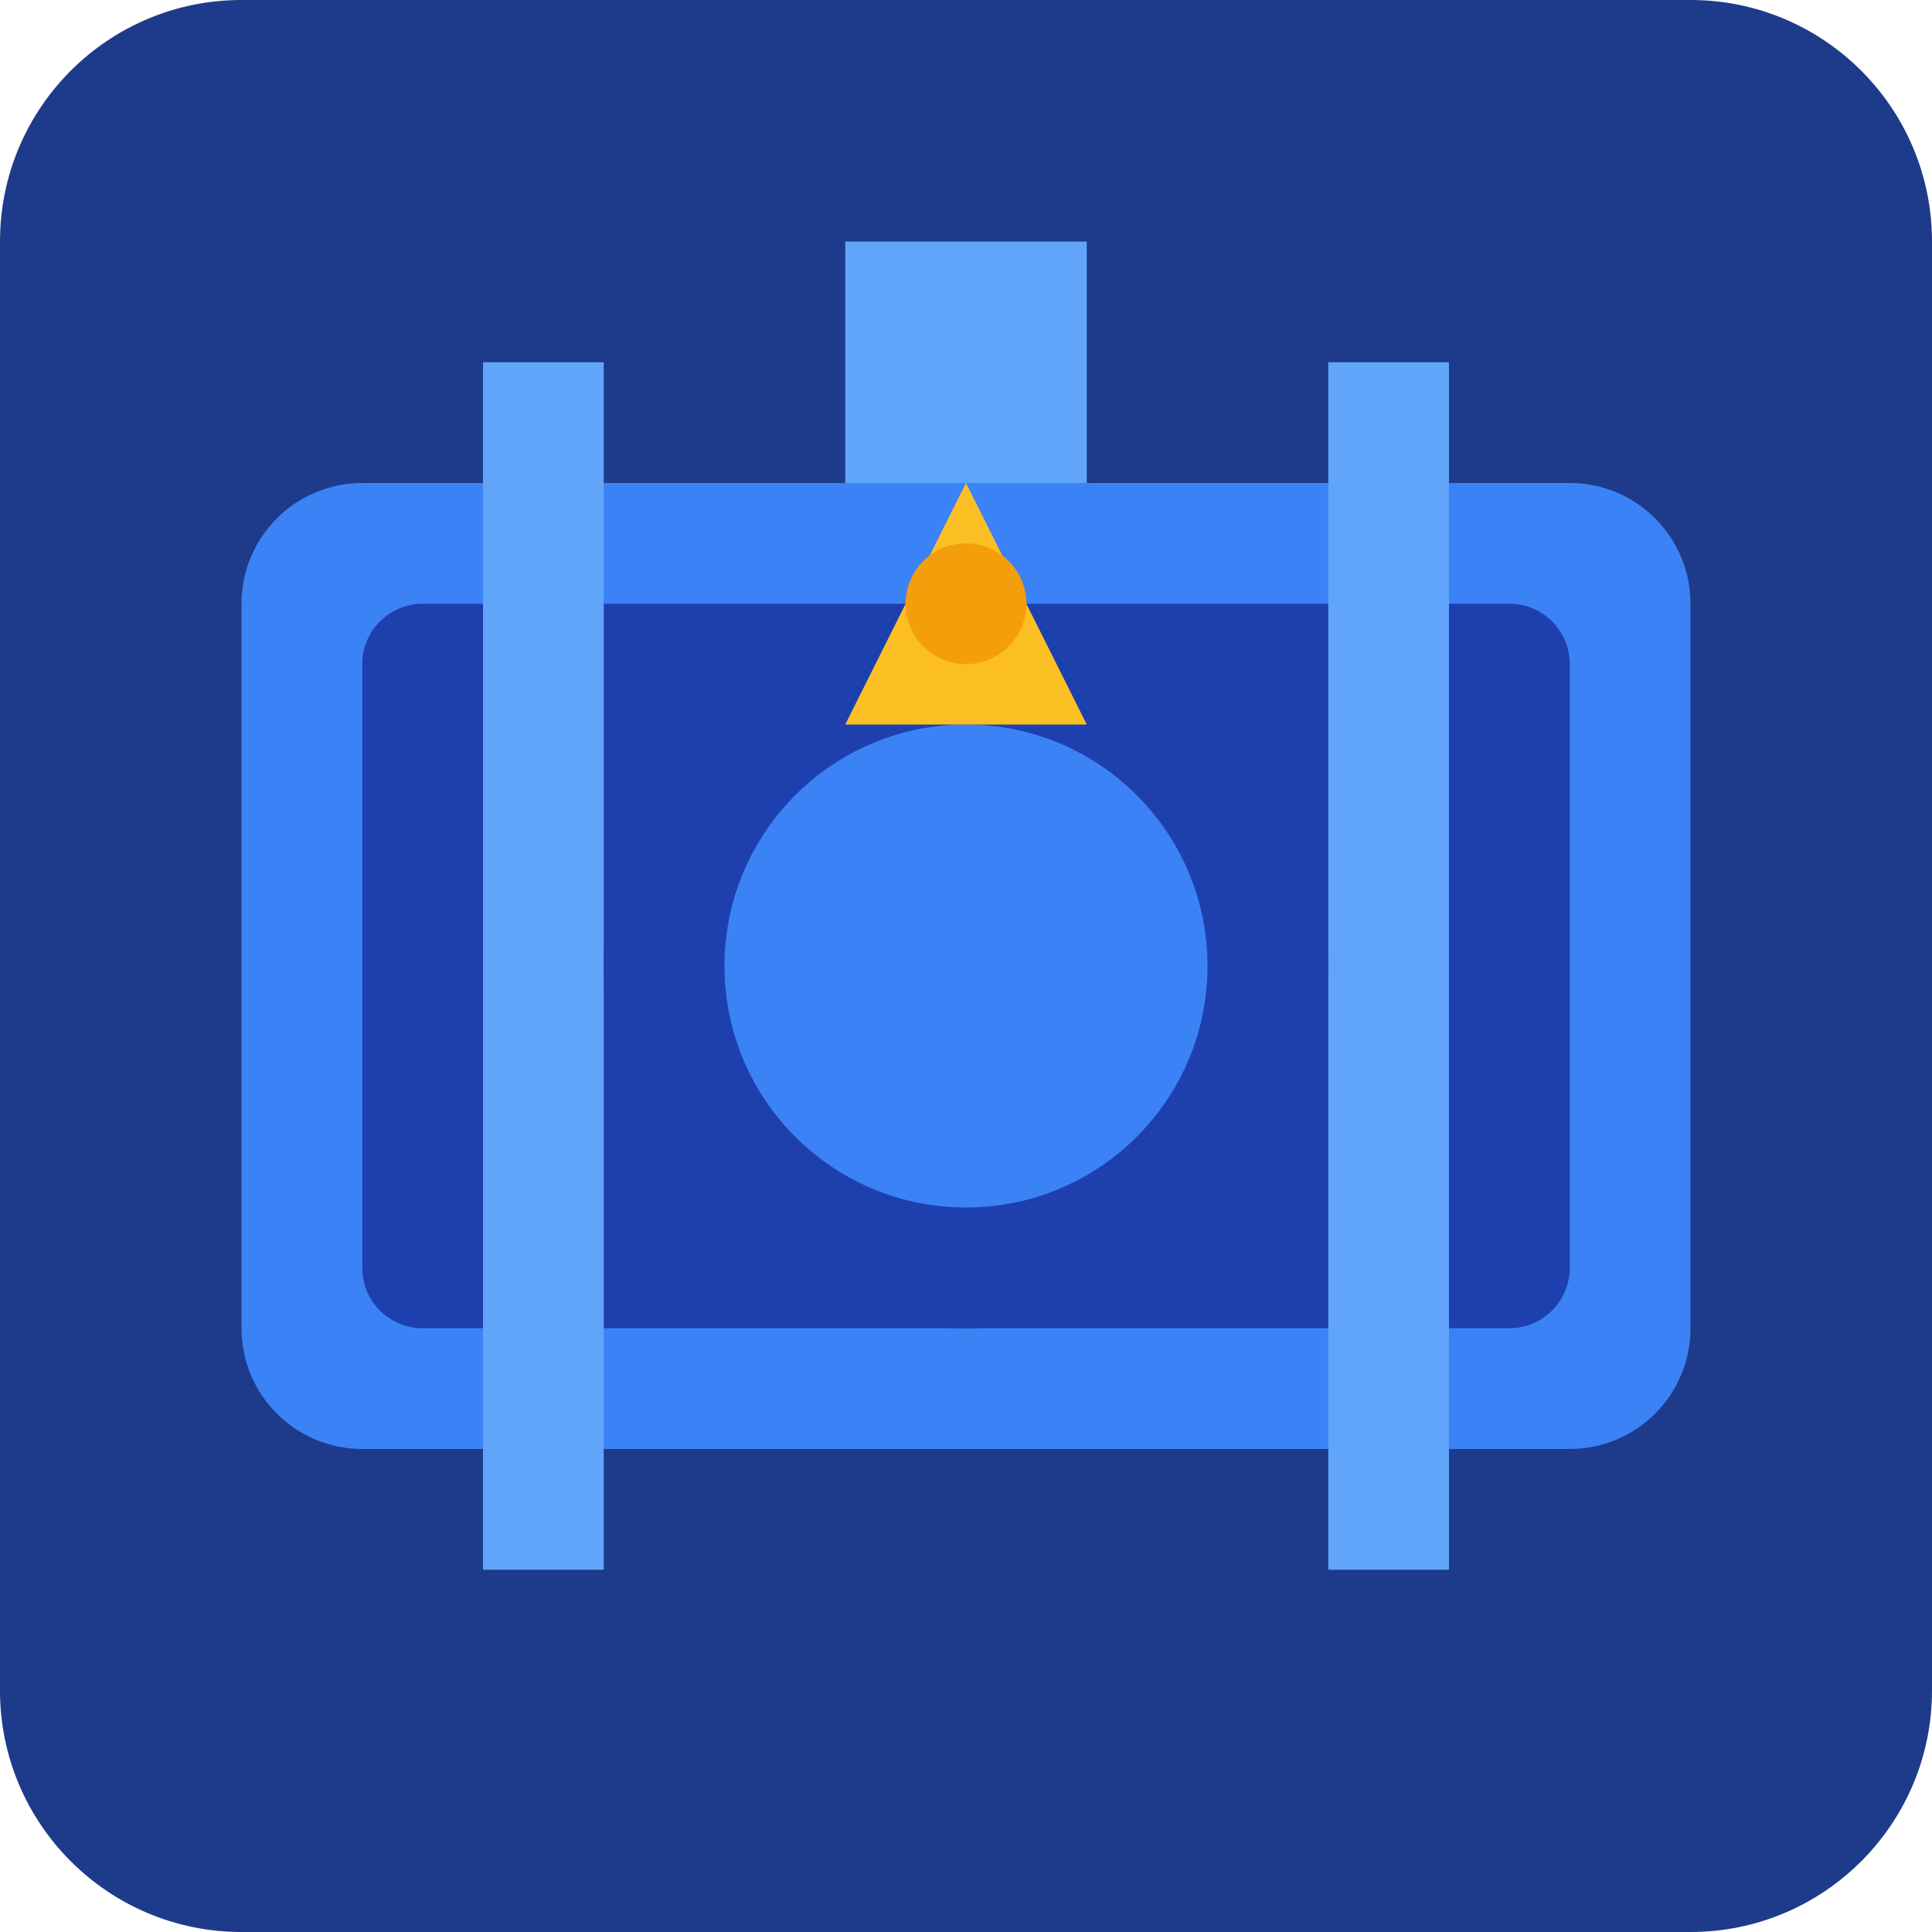
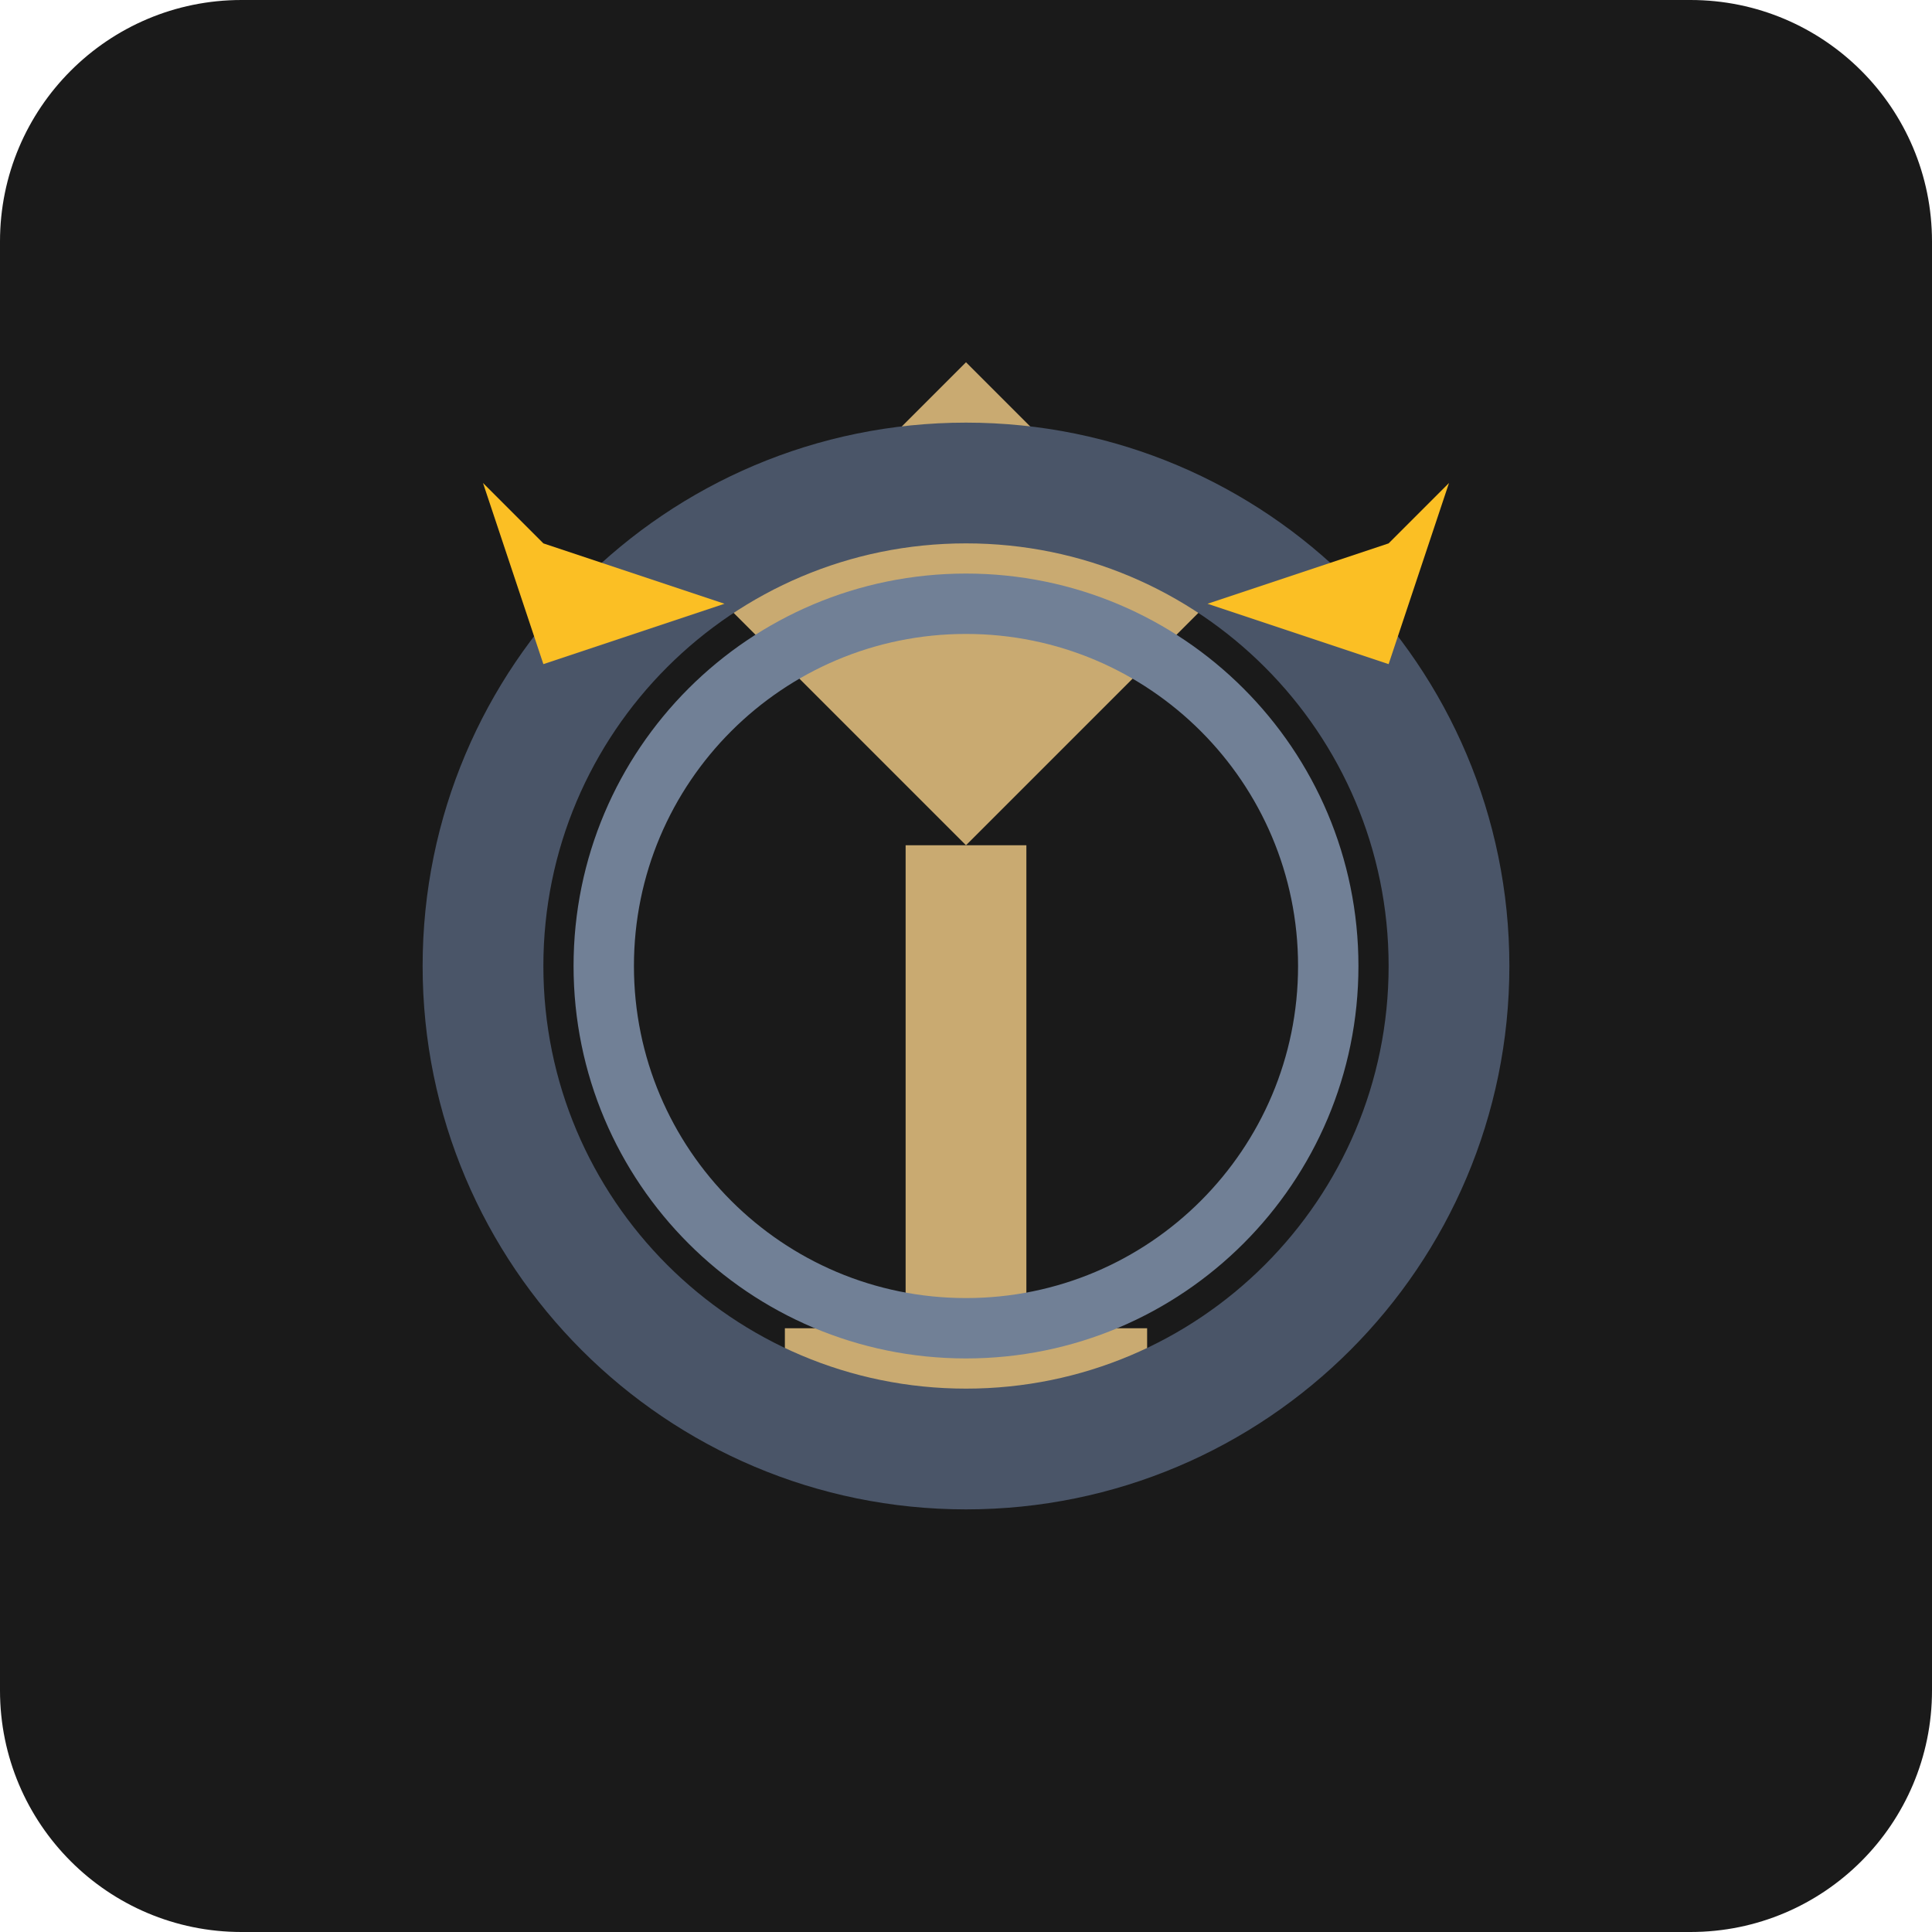
<svg xmlns="http://www.w3.org/2000/svg" viewBox="0 0 32 32" width="32" height="32">
-   <rect width="32" height="32" fill="#1e3a8a" rx="4" />
-   <rect x="4" y="8" width="24" height="16" fill="#3b82f6" rx="2" />
-   <rect x="6" y="10" width="20" height="12" fill="#1e40af" rx="1" />
-   <rect x="8" y="6" width="2" height="20" fill="#60a5fa" />
-   <rect x="22" y="6" width="2" height="20" fill="#60a5fa" />
-   <circle cx="16" cy="16" r="6" fill="#1e40af" />
-   <circle cx="16" cy="16" r="4" fill="#3b82f6" />
-   <rect x="14" y="4" width="4" height="4" fill="#60a5fa" />
-   <path d="M16 8 L14 12 L18 12 Z" fill="#fbbf24" />
-   <circle cx="16" cy="10" r="1" fill="#f59e0b" />
+   <rect width="32" height="32" fill="#1a1a1a" rx="4" />
+   <path d="M16 6 L20 10 L16 14 L12 10 Z" fill="#c9aa71" />
+   <rect x="15" y="14" width="2" height="8" fill="#c9aa71" />
+   <rect x="13" y="22" width="6" height="2" fill="#c9aa71" />
+   <circle cx="16" cy="16" r="8" fill="none" stroke="#4a5568" stroke-width="2" />
+   <circle cx="16" cy="16" r="6" fill="none" stroke="#718096" stroke-width="1" />
+   <path d="M8 8 L9 11 L12 10 L9 9 Z" fill="#fbbf24" />
+   <path d="M24 8 L23 11 L20 10 L23 9 Z" fill="#fbbf24" />
</svg>
